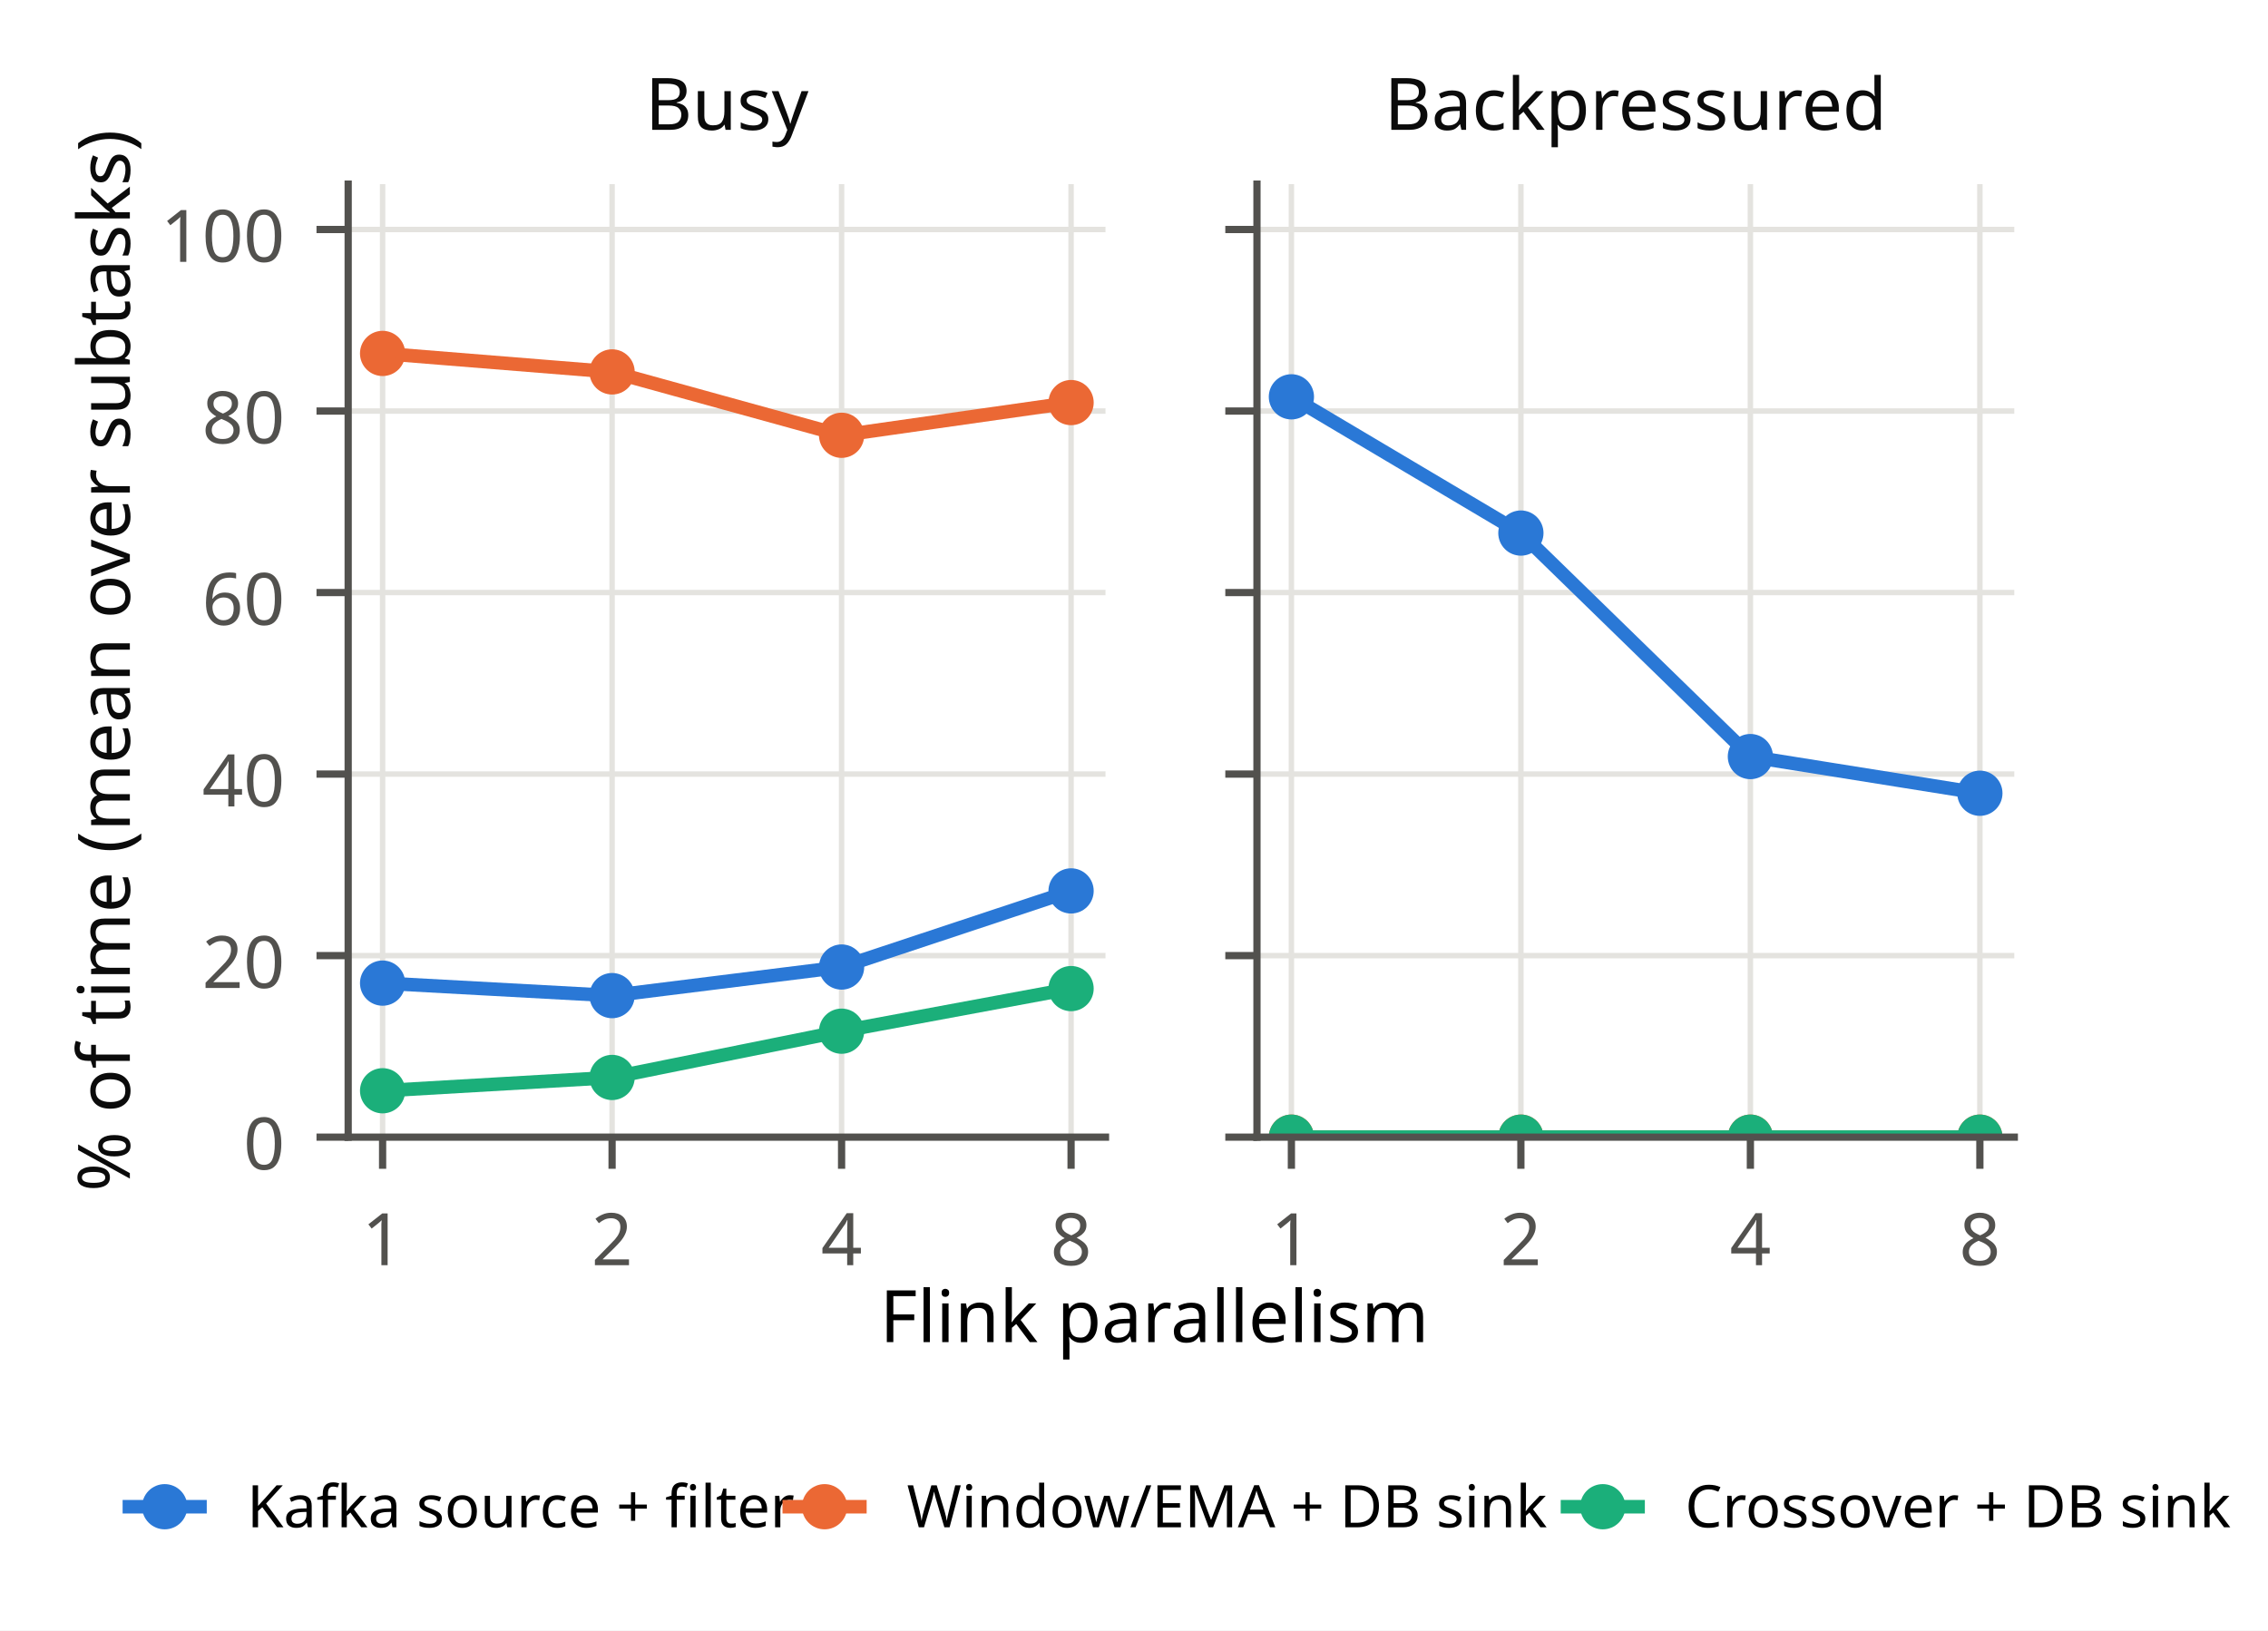
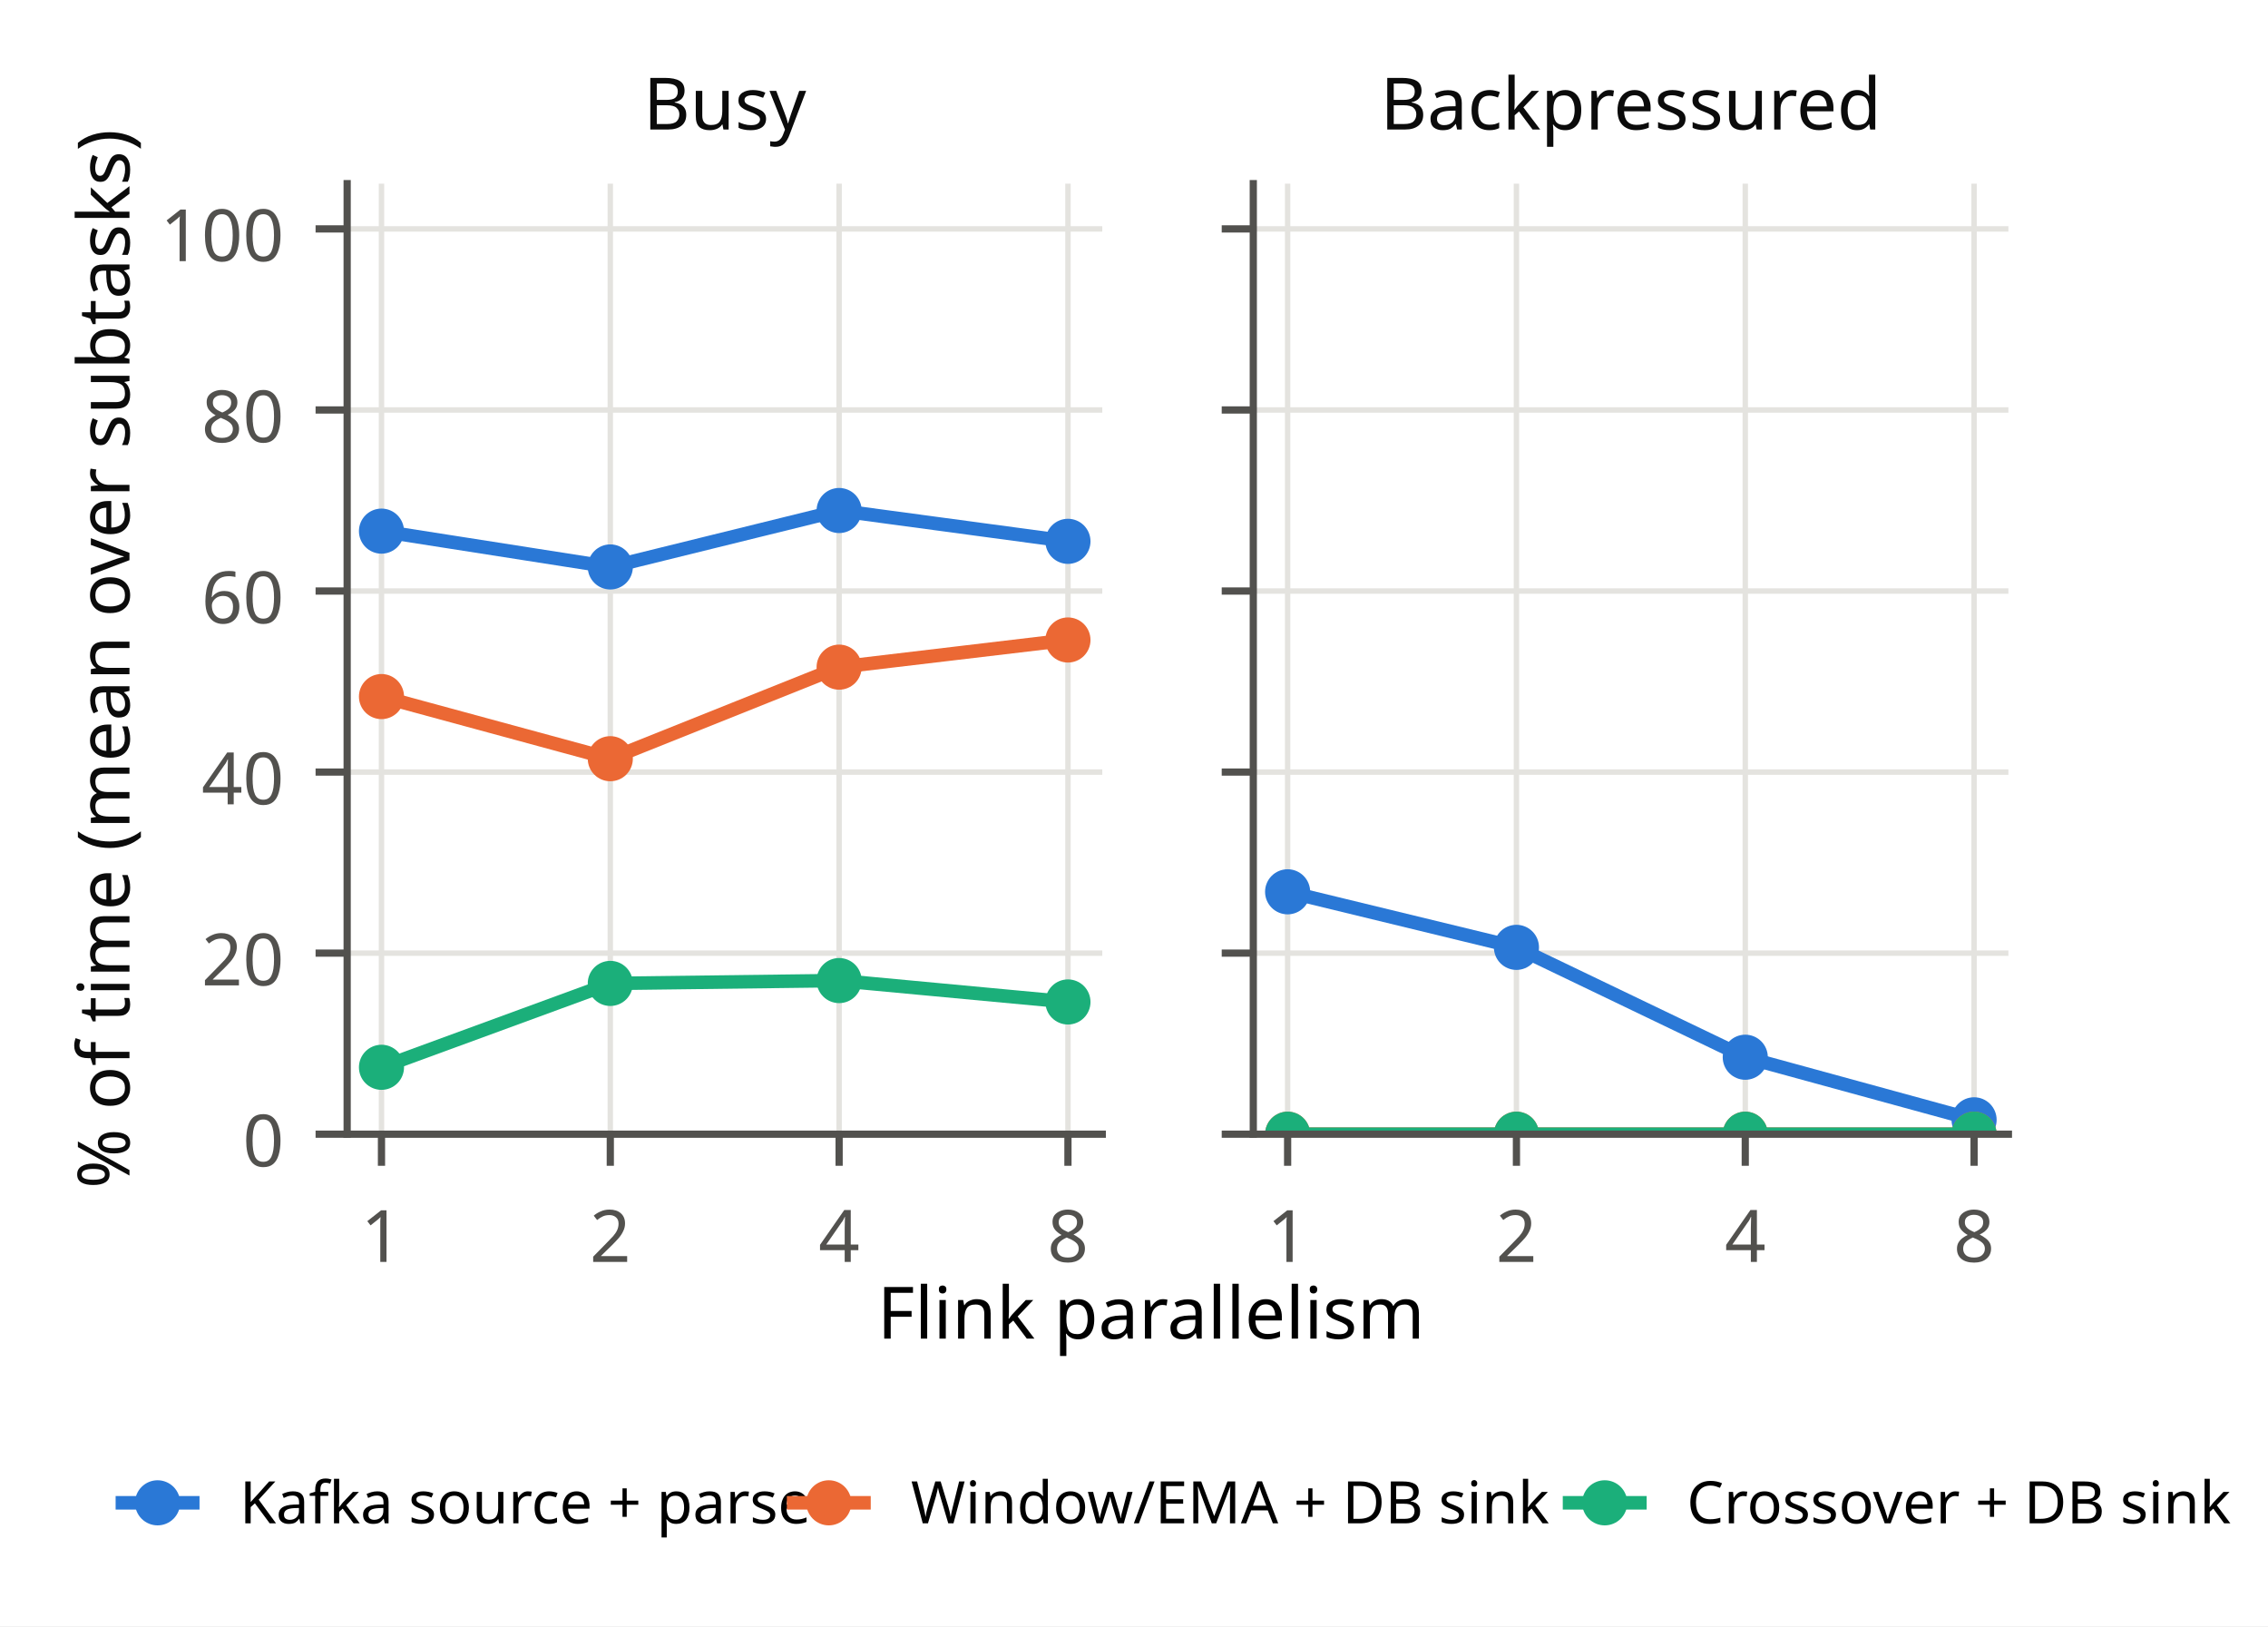
- <svg xmlns="http://www.w3.org/2000/svg" xmlns:xlink="http://www.w3.org/1999/xlink" width="250.659pt" height="180.212pt" viewBox="0 0 250.659 180.212" version="1.1">
+ <svg xmlns="http://www.w3.org/2000/svg" xmlns:xlink="http://www.w3.org/1999/xlink" width="251.394pt" height="180.212pt" viewBox="0 0 251.394 180.212" version="1.1">
  <defs>
    <style type="text/css">*{stroke-linejoin: round; stroke-linecap: butt}</style>
  </defs>
  <g id="figure_1">
    <g id="patch_1">
-       <path d="M 0 180.212  L 250.659 180.212  L 250.659 0  L 0 0  z " style="fill: #ffffff" />
+       <path d="M 0 180.212  L 251.394 180.212  L 251.394 0  L 0 0  z " style="fill: #ffffff" />
    </g>
    <g id="axes_1">
      <g id="patch_2">
        <path d="M 38.48 125.688  L 122.18 125.688  L 122.18 20.352  L 38.48 20.352  z " style="fill: #ffffff" />
      </g>
      <g id="matplotlib.axis_1">
        <g id="xtick_1">
          <g id="line2d_1">
-             <path d="M 42.285 125.688  L 42.285 20.352  " clip-path="url(#p3859ad41a1)" style="fill: none; stroke: #e4e3df; stroke-width: 0.6; stroke-linecap: square" />
+             <path d="M 42.285 125.688  L 42.285 20.352  " clip-path="url(#pf3eb272f7c)" style="fill: none; stroke: #e4e3df; stroke-width: 0.6; stroke-linecap: square" />
          </g>
          <g id="line2d_2">
            <defs>
-               <path id="m9f0505819c" d="M 0 0  L 0 3.5  " style="stroke: #52514e; stroke-width: 0.8" />
+               <path id="m1e8a9d72a5" d="M 0 0  L 0 3.5  " style="stroke: #52514e; stroke-width: 0.8" />
            </defs>
            <g>
-               <use xlink:href="#m9f0505819c" x="42.285" y="125.688" style="fill: #52514e; stroke: #52514e; stroke-width: 0.8" />
+               <use xlink:href="#m1e8a9d72a5" x="42.285" y="125.688" style="fill: #52514e; stroke: #52514e; stroke-width: 0.8" />
            </g>
          </g>
          <g id="text_1">
            <text style="font-size: 8px; font-family: 'Libertinus Serif'; text-anchor: middle; fill: #52514e" x="42.285" y="139.84" transform="rotate(-0 42.28455 139.84)">1</text>
          </g>
        </g>
        <g id="xtick_2">
          <g id="line2d_3">
-             <path d="M 67.648 125.688  L 67.648 20.352  " clip-path="url(#p3859ad41a1)" style="fill: none; stroke: #e4e3df; stroke-width: 0.6; stroke-linecap: square" />
+             <path d="M 67.648 125.688  L 67.648 20.352  " clip-path="url(#pf3eb272f7c)" style="fill: none; stroke: #e4e3df; stroke-width: 0.6; stroke-linecap: square" />
          </g>
          <g id="line2d_4">
            <g>
-               <use xlink:href="#m9f0505819c" x="67.648" y="125.688" style="fill: #52514e; stroke: #52514e; stroke-width: 0.8" />
+               <use xlink:href="#m1e8a9d72a5" x="67.648" y="125.688" style="fill: #52514e; stroke: #52514e; stroke-width: 0.8" />
            </g>
          </g>
          <g id="text_2">
            <text style="font-size: 8px; font-family: 'Libertinus Serif'; text-anchor: middle; fill: #52514e" x="67.648" y="139.84" transform="rotate(-0 67.64818 139.84)">2</text>
          </g>
        </g>
        <g id="xtick_3">
          <g id="line2d_5">
-             <path d="M 93.012 125.688  L 93.012 20.352  " clip-path="url(#p3859ad41a1)" style="fill: none; stroke: #e4e3df; stroke-width: 0.6; stroke-linecap: square" />
+             <path d="M 93.012 125.688  L 93.012 20.352  " clip-path="url(#pf3eb272f7c)" style="fill: none; stroke: #e4e3df; stroke-width: 0.6; stroke-linecap: square" />
          </g>
          <g id="line2d_6">
            <g>
-               <use xlink:href="#m9f0505819c" x="93.012" y="125.688" style="fill: #52514e; stroke: #52514e; stroke-width: 0.8" />
+               <use xlink:href="#m1e8a9d72a5" x="93.012" y="125.688" style="fill: #52514e; stroke: #52514e; stroke-width: 0.8" />
            </g>
          </g>
          <g id="text_3">
            <text style="font-size: 8px; font-family: 'Libertinus Serif'; text-anchor: middle; fill: #52514e" x="93.012" y="139.84" transform="rotate(-0 93.01182 139.84)">4</text>
          </g>
        </g>
        <g id="xtick_4">
          <g id="line2d_7">
-             <path d="M 118.375 125.688  L 118.375 20.352  " clip-path="url(#p3859ad41a1)" style="fill: none; stroke: #e4e3df; stroke-width: 0.6; stroke-linecap: square" />
+             <path d="M 118.375 125.688  L 118.375 20.352  " clip-path="url(#pf3eb272f7c)" style="fill: none; stroke: #e4e3df; stroke-width: 0.6; stroke-linecap: square" />
          </g>
          <g id="line2d_8">
            <g>
-               <use xlink:href="#m9f0505819c" x="118.375" y="125.688" style="fill: #52514e; stroke: #52514e; stroke-width: 0.8" />
+               <use xlink:href="#m1e8a9d72a5" x="118.375" y="125.688" style="fill: #52514e; stroke: #52514e; stroke-width: 0.8" />
            </g>
          </g>
          <g id="text_4">
            <text style="font-size: 8px; font-family: 'Libertinus Serif'; text-anchor: middle; fill: #52514e" x="118.375" y="139.84" transform="rotate(-0 118.3755 139.84)">8</text>
          </g>
        </g>
      </g>
      <g id="matplotlib.axis_2">
        <g id="ytick_1">
          <g id="line2d_9">
-             <path d="M 38.48 125.688  L 122.18 125.688  " clip-path="url(#p3859ad41a1)" style="fill: none; stroke: #e4e3df; stroke-width: 0.6; stroke-linecap: square" />
+             <path d="M 38.48 125.688  L 122.18 125.688  " clip-path="url(#pf3eb272f7c)" style="fill: none; stroke: #e4e3df; stroke-width: 0.6; stroke-linecap: square" />
          </g>
          <g id="line2d_10">
            <defs>
-               <path id="m6e9906d2ad" d="M 0 0  L -3.5 0  " style="stroke: #52514e; stroke-width: 0.8" />
+               <path id="m447e835ac7" d="M 0 0  L -3.5 0  " style="stroke: #52514e; stroke-width: 0.8" />
            </defs>
            <g>
-               <use xlink:href="#m6e9906d2ad" x="38.48" y="125.688" style="fill: #52514e; stroke: #52514e; stroke-width: 0.8" />
+               <use xlink:href="#m447e835ac7" x="38.48" y="125.688" style="fill: #52514e; stroke: #52514e; stroke-width: 0.8" />
            </g>
          </g>
          <g id="text_5">
            <text style="font-size: 8px; font-family: 'Libertinus Serif'; text-anchor: end; fill: #52514e" x="31.48" y="129.264" transform="rotate(-0 31.48 129.264)">0</text>
          </g>
        </g>
        <g id="ytick_2">
          <g id="line2d_11">
-             <path d="M 38.48 105.624  L 122.18 105.624  " clip-path="url(#p3859ad41a1)" style="fill: none; stroke: #e4e3df; stroke-width: 0.6; stroke-linecap: square" />
+             <path d="M 38.48 105.624  L 122.18 105.624  " clip-path="url(#pf3eb272f7c)" style="fill: none; stroke: #e4e3df; stroke-width: 0.6; stroke-linecap: square" />
          </g>
          <g id="line2d_12">
            <g>
-               <use xlink:href="#m6e9906d2ad" x="38.48" y="105.624" style="fill: #52514e; stroke: #52514e; stroke-width: 0.8" />
+               <use xlink:href="#m447e835ac7" x="38.48" y="105.624" style="fill: #52514e; stroke: #52514e; stroke-width: 0.8" />
            </g>
          </g>
          <g id="text_6">
            <text style="font-size: 8px; font-family: 'Libertinus Serif'; text-anchor: end; fill: #52514e" x="31.48" y="109.2" transform="rotate(-0 31.48 109.2)">20</text>
          </g>
        </g>
        <g id="ytick_3">
          <g id="line2d_13">
-             <path d="M 38.48 85.56  L 122.18 85.56  " clip-path="url(#p3859ad41a1)" style="fill: none; stroke: #e4e3df; stroke-width: 0.6; stroke-linecap: square" />
+             <path d="M 38.48 85.56  L 122.18 85.56  " clip-path="url(#pf3eb272f7c)" style="fill: none; stroke: #e4e3df; stroke-width: 0.6; stroke-linecap: square" />
          </g>
          <g id="line2d_14">
            <g>
-               <use xlink:href="#m6e9906d2ad" x="38.48" y="85.56" style="fill: #52514e; stroke: #52514e; stroke-width: 0.8" />
+               <use xlink:href="#m447e835ac7" x="38.48" y="85.56" style="fill: #52514e; stroke: #52514e; stroke-width: 0.8" />
            </g>
          </g>
          <g id="text_7">
            <text style="font-size: 8px; font-family: 'Libertinus Serif'; text-anchor: end; fill: #52514e" x="31.48" y="89.136" transform="rotate(-0 31.48 89.136)">40</text>
          </g>
        </g>
        <g id="ytick_4">
          <g id="line2d_15">
-             <path d="M 38.48 65.496  L 122.18 65.496  " clip-path="url(#p3859ad41a1)" style="fill: none; stroke: #e4e3df; stroke-width: 0.6; stroke-linecap: square" />
+             <path d="M 38.48 65.496  L 122.18 65.496  " clip-path="url(#pf3eb272f7c)" style="fill: none; stroke: #e4e3df; stroke-width: 0.6; stroke-linecap: square" />
          </g>
          <g id="line2d_16">
            <g>
-               <use xlink:href="#m6e9906d2ad" x="38.48" y="65.496" style="fill: #52514e; stroke: #52514e; stroke-width: 0.8" />
+               <use xlink:href="#m447e835ac7" x="38.48" y="65.496" style="fill: #52514e; stroke: #52514e; stroke-width: 0.8" />
            </g>
          </g>
          <g id="text_8">
            <text style="font-size: 8px; font-family: 'Libertinus Serif'; text-anchor: end; fill: #52514e" x="31.48" y="69.072" transform="rotate(-0 31.48 69.072)">60</text>
          </g>
        </g>
        <g id="ytick_5">
          <g id="line2d_17">
-             <path d="M 38.48 45.432  L 122.18 45.432  " clip-path="url(#p3859ad41a1)" style="fill: none; stroke: #e4e3df; stroke-width: 0.6; stroke-linecap: square" />
+             <path d="M 38.48 45.432  L 122.18 45.432  " clip-path="url(#pf3eb272f7c)" style="fill: none; stroke: #e4e3df; stroke-width: 0.6; stroke-linecap: square" />
          </g>
          <g id="line2d_18">
            <g>
-               <use xlink:href="#m6e9906d2ad" x="38.48" y="45.432" style="fill: #52514e; stroke: #52514e; stroke-width: 0.8" />
+               <use xlink:href="#m447e835ac7" x="38.48" y="45.432" style="fill: #52514e; stroke: #52514e; stroke-width: 0.8" />
            </g>
          </g>
          <g id="text_9">
            <text style="font-size: 8px; font-family: 'Libertinus Serif'; text-anchor: end; fill: #52514e" x="31.48" y="49.008" transform="rotate(-0 31.48 49.008)">80</text>
          </g>
        </g>
        <g id="ytick_6">
          <g id="line2d_19">
-             <path d="M 38.48 25.368  L 122.18 25.368  " clip-path="url(#p3859ad41a1)" style="fill: none; stroke: #e4e3df; stroke-width: 0.6; stroke-linecap: square" />
+             <path d="M 38.48 25.368  L 122.18 25.368  " clip-path="url(#pf3eb272f7c)" style="fill: none; stroke: #e4e3df; stroke-width: 0.6; stroke-linecap: square" />
          </g>
          <g id="line2d_20">
            <g>
-               <use xlink:href="#m6e9906d2ad" x="38.48" y="25.368" style="fill: #52514e; stroke: #52514e; stroke-width: 0.8" />
+               <use xlink:href="#m447e835ac7" x="38.48" y="25.368" style="fill: #52514e; stroke: #52514e; stroke-width: 0.8" />
            </g>
          </g>
          <g id="text_10">
            <text style="font-size: 8px; font-family: 'Libertinus Serif'; text-anchor: end; fill: #52514e" x="31.48" y="28.944" transform="rotate(-0 31.48 28.944)">100</text>
          </g>
        </g>
        <g id="text_11">
          <text style="font-size: 8px; font-family: 'Libertinus Serif'; text-anchor: middle; fill: #0b0b0b" x="14.352" y="73.02" transform="rotate(-90 14.352 73.02)">% of time (mean over subtasks)</text>
        </g>
      </g>
      <g id="line2d_21">
-         <path d="M 42.285 108.664  L 67.648 110.045  L 93.012 106.886  L 118.375 98.472  " clip-path="url(#p3859ad41a1)" style="fill: none; stroke: #2a78d6; stroke-width: 1.5; stroke-linecap: square" />
+         <path d="M 42.285 58.859  L 67.648 62.828  L 93.012 56.574  L 118.375 59.989  " clip-path="url(#pf3eb272f7c)" style="fill: none; stroke: #2a78d6; stroke-width: 1.5; stroke-linecap: square" />
        <defs>
-           <path id="m918d09a8d9" d="M 0 2  C 0.53 2 1.039 1.789 1.414 1.414  C 1.789 1.039 2 0.53 2 0  C 2 -0.53 1.789 -1.039 1.414 -1.414  C 1.039 -1.789 0.53 -2 0 -2  C -0.53 -2 -1.039 -1.789 -1.414 -1.414  C -1.789 -1.039 -2 -0.53 -2 0  C -2 0.53 -1.789 1.039 -1.414 1.414  C -1.039 1.789 -0.53 2 0 2  z " style="stroke: #2a78d6" />
+           <path id="mbfdae8099b" d="M 0 2  C 0.53 2 1.039 1.789 1.414 1.414  C 1.789 1.039 2 0.53 2 0  C 2 -0.53 1.789 -1.039 1.414 -1.414  C 1.039 -1.789 0.53 -2 0 -2  C -0.53 -2 -1.039 -1.789 -1.414 -1.414  C -1.789 -1.039 -2 -0.53 -2 0  C -2 0.53 -1.789 1.039 -1.414 1.414  C -1.039 1.789 -0.53 2 0 2  z " style="stroke: #2a78d6" />
        </defs>
-         <g clip-path="url(#p3859ad41a1)">
-           <use xlink:href="#m918d09a8d9" x="42.285" y="108.664" style="fill: #2a78d6; stroke: #2a78d6" />
-           <use xlink:href="#m918d09a8d9" x="67.648" y="110.045" style="fill: #2a78d6; stroke: #2a78d6" />
-           <use xlink:href="#m918d09a8d9" x="93.012" y="106.886" style="fill: #2a78d6; stroke: #2a78d6" />
-           <use xlink:href="#m918d09a8d9" x="118.375" y="98.472" style="fill: #2a78d6; stroke: #2a78d6" />
+         <g clip-path="url(#pf3eb272f7c)">
+           <use xlink:href="#mbfdae8099b" x="42.285" y="58.859" style="fill: #2a78d6; stroke: #2a78d6" />
+           <use xlink:href="#mbfdae8099b" x="67.648" y="62.828" style="fill: #2a78d6; stroke: #2a78d6" />
+           <use xlink:href="#mbfdae8099b" x="93.012" y="56.574" style="fill: #2a78d6; stroke: #2a78d6" />
+           <use xlink:href="#mbfdae8099b" x="118.375" y="59.989" style="fill: #2a78d6; stroke: #2a78d6" />
        </g>
      </g>
      <g id="line2d_22">
-         <path d="M 42.285 39.065  L 67.648 41.108  L 93.012 48.111  L 118.375 44.497  " clip-path="url(#p3859ad41a1)" style="fill: none; stroke: #eb6834; stroke-width: 1.5; stroke-linecap: square" />
+         <path d="M 42.285 77.192  L 67.648 84.078  L 93.012 73.932  L 118.375 70.922  " clip-path="url(#pf3eb272f7c)" style="fill: none; stroke: #eb6834; stroke-width: 1.5; stroke-linecap: square" />
        <defs>
-           <path id="m8274e0c5f4" d="M 0 2  C 0.53 2 1.039 1.789 1.414 1.414  C 1.789 1.039 2 0.53 2 0  C 2 -0.53 1.789 -1.039 1.414 -1.414  C 1.039 -1.789 0.53 -2 0 -2  C -0.53 -2 -1.039 -1.789 -1.414 -1.414  C -1.789 -1.039 -2 -0.53 -2 0  C -2 0.53 -1.789 1.039 -1.414 1.414  C -1.039 1.789 -0.53 2 0 2  z " style="stroke: #eb6834" />
+           <path id="me90a1cdde1" d="M 0 2  C 0.53 2 1.039 1.789 1.414 1.414  C 1.789 1.039 2 0.53 2 0  C 2 -0.53 1.789 -1.039 1.414 -1.414  C 1.039 -1.789 0.53 -2 0 -2  C -0.53 -2 -1.039 -1.789 -1.414 -1.414  C -1.789 -1.039 -2 -0.53 -2 0  C -2 0.53 -1.789 1.039 -1.414 1.414  C -1.039 1.789 -0.53 2 0 2  z " style="stroke: #eb6834" />
        </defs>
-         <g clip-path="url(#p3859ad41a1)">
-           <use xlink:href="#m8274e0c5f4" x="42.285" y="39.065" style="fill: #eb6834; stroke: #eb6834" />
-           <use xlink:href="#m8274e0c5f4" x="67.648" y="41.108" style="fill: #eb6834; stroke: #eb6834" />
-           <use xlink:href="#m8274e0c5f4" x="93.012" y="48.111" style="fill: #eb6834; stroke: #eb6834" />
-           <use xlink:href="#m8274e0c5f4" x="118.375" y="44.497" style="fill: #eb6834; stroke: #eb6834" />
+         <g clip-path="url(#pf3eb272f7c)">
+           <use xlink:href="#me90a1cdde1" x="42.285" y="77.192" style="fill: #eb6834; stroke: #eb6834" />
+           <use xlink:href="#me90a1cdde1" x="67.648" y="84.078" style="fill: #eb6834; stroke: #eb6834" />
+           <use xlink:href="#me90a1cdde1" x="93.012" y="73.932" style="fill: #eb6834; stroke: #eb6834" />
+           <use xlink:href="#me90a1cdde1" x="118.375" y="70.922" style="fill: #eb6834; stroke: #eb6834" />
        </g>
      </g>
      <g id="line2d_23">
-         <path d="M 42.285 120.562  L 67.648 119.091  L 93.012 113.977  L 118.375 109.269  " clip-path="url(#p3859ad41a1)" style="fill: none; stroke: #1baf7a; stroke-width: 1.5; stroke-linecap: square" />
+         <path d="M 42.285 118.275  L 67.648 108.979  L 93.012 108.665  L 118.375 111.035  " clip-path="url(#pf3eb272f7c)" style="fill: none; stroke: #1baf7a; stroke-width: 1.5; stroke-linecap: square" />
        <defs>
-           <path id="mdc1d6cfd1b" d="M 0 2  C 0.53 2 1.039 1.789 1.414 1.414  C 1.789 1.039 2 0.53 2 0  C 2 -0.53 1.789 -1.039 1.414 -1.414  C 1.039 -1.789 0.53 -2 0 -2  C -0.53 -2 -1.039 -1.789 -1.414 -1.414  C -1.789 -1.039 -2 -0.53 -2 0  C -2 0.53 -1.789 1.039 -1.414 1.414  C -1.039 1.789 -0.53 2 0 2  z " style="stroke: #1baf7a" />
+           <path id="m91770c6870" d="M 0 2  C 0.53 2 1.039 1.789 1.414 1.414  C 1.789 1.039 2 0.53 2 0  C 2 -0.53 1.789 -1.039 1.414 -1.414  C 1.039 -1.789 0.53 -2 0 -2  C -0.53 -2 -1.039 -1.789 -1.414 -1.414  C -1.789 -1.039 -2 -0.53 -2 0  C -2 0.53 -1.789 1.039 -1.414 1.414  C -1.039 1.789 -0.53 2 0 2  z " style="stroke: #1baf7a" />
        </defs>
-         <g clip-path="url(#p3859ad41a1)">
-           <use xlink:href="#mdc1d6cfd1b" x="42.285" y="120.562" style="fill: #1baf7a; stroke: #1baf7a" />
-           <use xlink:href="#mdc1d6cfd1b" x="67.648" y="119.091" style="fill: #1baf7a; stroke: #1baf7a" />
-           <use xlink:href="#mdc1d6cfd1b" x="93.012" y="113.977" style="fill: #1baf7a; stroke: #1baf7a" />
-           <use xlink:href="#mdc1d6cfd1b" x="118.375" y="109.269" style="fill: #1baf7a; stroke: #1baf7a" />
+         <g clip-path="url(#pf3eb272f7c)">
+           <use xlink:href="#m91770c6870" x="42.285" y="118.275" style="fill: #1baf7a; stroke: #1baf7a" />
+           <use xlink:href="#m91770c6870" x="67.648" y="108.979" style="fill: #1baf7a; stroke: #1baf7a" />
+           <use xlink:href="#m91770c6870" x="93.012" y="108.665" style="fill: #1baf7a; stroke: #1baf7a" />
+           <use xlink:href="#m91770c6870" x="118.375" y="111.035" style="fill: #1baf7a; stroke: #1baf7a" />
        </g>
      </g>
      <g id="patch_3">
        <path d="M 38.48 125.688  L 38.48 20.352  " style="fill: none; stroke: #52514e; stroke-width: 0.8; stroke-linejoin: miter; stroke-linecap: square" />
      </g>
      <g id="patch_4">
        <path d="M 38.48 125.688  L 122.18 125.688  " style="fill: none; stroke: #52514e; stroke-width: 0.8; stroke-linejoin: miter; stroke-linecap: square" />
      </g>
      <g id="text_12">
        <text style="font-size: 8px; font-family: 'Libertinus Serif'; text-anchor: middle; fill: #0b0b0b" x="80.33" y="14.352" transform="rotate(-0 80.33 14.352)">Busy</text>
      </g>
    </g>
    <g id="axes_2">
      <g id="patch_5">
        <path d="M 138.92 125.688  L 222.62 125.688  L 222.62 20.352  L 138.92 20.352  z " style="fill: #ffffff" />
      </g>
      <g id="matplotlib.axis_3">
        <g id="xtick_5">
          <g id="line2d_24">
-             <path d="M 142.725 125.688  L 142.725 20.352  " clip-path="url(#pa2e0987a8d)" style="fill: none; stroke: #e4e3df; stroke-width: 0.6; stroke-linecap: square" />
+             <path d="M 142.725 125.688  L 142.725 20.352  " clip-path="url(#p937249108b)" style="fill: none; stroke: #e4e3df; stroke-width: 0.6; stroke-linecap: square" />
          </g>
          <g id="line2d_25">
            <g>
-               <use xlink:href="#m9f0505819c" x="142.725" y="125.688" style="fill: #52514e; stroke: #52514e; stroke-width: 0.8" />
+               <use xlink:href="#m1e8a9d72a5" x="142.725" y="125.688" style="fill: #52514e; stroke: #52514e; stroke-width: 0.8" />
            </g>
          </g>
          <g id="text_13">
            <text style="font-size: 8px; font-family: 'Libertinus Serif'; text-anchor: middle; fill: #52514e" x="142.725" y="139.84" transform="rotate(-0 142.7245 139.84)">1</text>
          </g>
        </g>
        <g id="xtick_6">
          <g id="line2d_26">
-             <path d="M 168.088 125.688  L 168.088 20.352  " clip-path="url(#pa2e0987a8d)" style="fill: none; stroke: #e4e3df; stroke-width: 0.6; stroke-linecap: square" />
+             <path d="M 168.088 125.688  L 168.088 20.352  " clip-path="url(#p937249108b)" style="fill: none; stroke: #e4e3df; stroke-width: 0.6; stroke-linecap: square" />
          </g>
          <g id="line2d_27">
            <g>
-               <use xlink:href="#m9f0505819c" x="168.088" y="125.688" style="fill: #52514e; stroke: #52514e; stroke-width: 0.8" />
+               <use xlink:href="#m1e8a9d72a5" x="168.088" y="125.688" style="fill: #52514e; stroke: #52514e; stroke-width: 0.8" />
            </g>
          </g>
          <g id="text_14">
            <text style="font-size: 8px; font-family: 'Libertinus Serif'; text-anchor: middle; fill: #52514e" x="168.088" y="139.84" transform="rotate(-0 168.0882 139.84)">2</text>
          </g>
        </g>
        <g id="xtick_7">
          <g id="line2d_28">
-             <path d="M 193.452 125.688  L 193.452 20.352  " clip-path="url(#pa2e0987a8d)" style="fill: none; stroke: #e4e3df; stroke-width: 0.6; stroke-linecap: square" />
+             <path d="M 193.452 125.688  L 193.452 20.352  " clip-path="url(#p937249108b)" style="fill: none; stroke: #e4e3df; stroke-width: 0.6; stroke-linecap: square" />
          </g>
          <g id="line2d_29">
            <g>
-               <use xlink:href="#m9f0505819c" x="193.452" y="125.688" style="fill: #52514e; stroke: #52514e; stroke-width: 0.8" />
+               <use xlink:href="#m1e8a9d72a5" x="193.452" y="125.688" style="fill: #52514e; stroke: #52514e; stroke-width: 0.8" />
            </g>
          </g>
          <g id="text_15">
            <text style="font-size: 8px; font-family: 'Libertinus Serif'; text-anchor: middle; fill: #52514e" x="193.452" y="139.84" transform="rotate(-0 193.4518 139.84)">4</text>
          </g>
        </g>
        <g id="xtick_8">
          <g id="line2d_30">
-             <path d="M 218.815 125.688  L 218.815 20.352  " clip-path="url(#pa2e0987a8d)" style="fill: none; stroke: #e4e3df; stroke-width: 0.6; stroke-linecap: square" />
+             <path d="M 218.815 125.688  L 218.815 20.352  " clip-path="url(#p937249108b)" style="fill: none; stroke: #e4e3df; stroke-width: 0.6; stroke-linecap: square" />
          </g>
          <g id="line2d_31">
            <g>
-               <use xlink:href="#m9f0505819c" x="218.815" y="125.688" style="fill: #52514e; stroke: #52514e; stroke-width: 0.8" />
+               <use xlink:href="#m1e8a9d72a5" x="218.815" y="125.688" style="fill: #52514e; stroke: #52514e; stroke-width: 0.8" />
            </g>
          </g>
          <g id="text_16">
            <text style="font-size: 8px; font-family: 'Libertinus Serif'; text-anchor: middle; fill: #52514e" x="218.815" y="139.84" transform="rotate(-0 218.8155 139.84)">8</text>
          </g>
        </g>
      </g>
      <g id="matplotlib.axis_4">
        <g id="ytick_7">
          <g id="line2d_32">
-             <path d="M 138.92 125.688  L 222.62 125.688  " clip-path="url(#pa2e0987a8d)" style="fill: none; stroke: #e4e3df; stroke-width: 0.6; stroke-linecap: square" />
+             <path d="M 138.92 125.688  L 222.62 125.688  " clip-path="url(#p937249108b)" style="fill: none; stroke: #e4e3df; stroke-width: 0.6; stroke-linecap: square" />
          </g>
          <g id="line2d_33">
            <g>
-               <use xlink:href="#m6e9906d2ad" x="138.92" y="125.688" style="fill: #52514e; stroke: #52514e; stroke-width: 0.8" />
+               <use xlink:href="#m447e835ac7" x="138.92" y="125.688" style="fill: #52514e; stroke: #52514e; stroke-width: 0.8" />
            </g>
          </g>
        </g>
        <g id="ytick_8">
          <g id="line2d_34">
-             <path d="M 138.92 105.624  L 222.62 105.624  " clip-path="url(#pa2e0987a8d)" style="fill: none; stroke: #e4e3df; stroke-width: 0.6; stroke-linecap: square" />
+             <path d="M 138.92 105.624  L 222.62 105.624  " clip-path="url(#p937249108b)" style="fill: none; stroke: #e4e3df; stroke-width: 0.6; stroke-linecap: square" />
          </g>
          <g id="line2d_35">
            <g>
-               <use xlink:href="#m6e9906d2ad" x="138.92" y="105.624" style="fill: #52514e; stroke: #52514e; stroke-width: 0.8" />
+               <use xlink:href="#m447e835ac7" x="138.92" y="105.624" style="fill: #52514e; stroke: #52514e; stroke-width: 0.8" />
            </g>
          </g>
        </g>
        <g id="ytick_9">
          <g id="line2d_36">
-             <path d="M 138.92 85.56  L 222.62 85.56  " clip-path="url(#pa2e0987a8d)" style="fill: none; stroke: #e4e3df; stroke-width: 0.6; stroke-linecap: square" />
+             <path d="M 138.92 85.56  L 222.62 85.56  " clip-path="url(#p937249108b)" style="fill: none; stroke: #e4e3df; stroke-width: 0.6; stroke-linecap: square" />
          </g>
          <g id="line2d_37">
            <g>
-               <use xlink:href="#m6e9906d2ad" x="138.92" y="85.56" style="fill: #52514e; stroke: #52514e; stroke-width: 0.8" />
+               <use xlink:href="#m447e835ac7" x="138.92" y="85.56" style="fill: #52514e; stroke: #52514e; stroke-width: 0.8" />
            </g>
          </g>
        </g>
        <g id="ytick_10">
          <g id="line2d_38">
-             <path d="M 138.92 65.496  L 222.62 65.496  " clip-path="url(#pa2e0987a8d)" style="fill: none; stroke: #e4e3df; stroke-width: 0.6; stroke-linecap: square" />
+             <path d="M 138.92 65.496  L 222.62 65.496  " clip-path="url(#p937249108b)" style="fill: none; stroke: #e4e3df; stroke-width: 0.6; stroke-linecap: square" />
          </g>
          <g id="line2d_39">
            <g>
-               <use xlink:href="#m6e9906d2ad" x="138.92" y="65.496" style="fill: #52514e; stroke: #52514e; stroke-width: 0.8" />
+               <use xlink:href="#m447e835ac7" x="138.92" y="65.496" style="fill: #52514e; stroke: #52514e; stroke-width: 0.8" />
            </g>
          </g>
        </g>
        <g id="ytick_11">
          <g id="line2d_40">
-             <path d="M 138.92 45.432  L 222.62 45.432  " clip-path="url(#pa2e0987a8d)" style="fill: none; stroke: #e4e3df; stroke-width: 0.6; stroke-linecap: square" />
+             <path d="M 138.92 45.432  L 222.62 45.432  " clip-path="url(#p937249108b)" style="fill: none; stroke: #e4e3df; stroke-width: 0.6; stroke-linecap: square" />
          </g>
          <g id="line2d_41">
            <g>
-               <use xlink:href="#m6e9906d2ad" x="138.92" y="45.432" style="fill: #52514e; stroke: #52514e; stroke-width: 0.8" />
+               <use xlink:href="#m447e835ac7" x="138.92" y="45.432" style="fill: #52514e; stroke: #52514e; stroke-width: 0.8" />
            </g>
          </g>
        </g>
        <g id="ytick_12">
          <g id="line2d_42">
-             <path d="M 138.92 25.368  L 222.62 25.368  " clip-path="url(#pa2e0987a8d)" style="fill: none; stroke: #e4e3df; stroke-width: 0.6; stroke-linecap: square" />
+             <path d="M 138.92 25.368  L 222.62 25.368  " clip-path="url(#p937249108b)" style="fill: none; stroke: #e4e3df; stroke-width: 0.6; stroke-linecap: square" />
          </g>
          <g id="line2d_43">
            <g>
-               <use xlink:href="#m6e9906d2ad" x="138.92" y="25.368" style="fill: #52514e; stroke: #52514e; stroke-width: 0.8" />
+               <use xlink:href="#m447e835ac7" x="138.92" y="25.368" style="fill: #52514e; stroke: #52514e; stroke-width: 0.8" />
            </g>
          </g>
        </g>
      </g>
      <g id="line2d_44">
-         <path d="M 142.725 43.861  L 168.088 58.92  L 193.452 83.624  L 218.815 87.677  " clip-path="url(#pa2e0987a8d)" style="fill: none; stroke: #2a78d6; stroke-width: 1.5; stroke-linecap: square" />
-         <g clip-path="url(#pa2e0987a8d)">
-           <use xlink:href="#m918d09a8d9" x="142.725" y="43.861" style="fill: #2a78d6; stroke: #2a78d6" />
-           <use xlink:href="#m918d09a8d9" x="168.088" y="58.92" style="fill: #2a78d6; stroke: #2a78d6" />
-           <use xlink:href="#m918d09a8d9" x="193.452" y="83.624" style="fill: #2a78d6; stroke: #2a78d6" />
-           <use xlink:href="#m918d09a8d9" x="218.815" y="87.677" style="fill: #2a78d6; stroke: #2a78d6" />
+         <path d="M 142.725 98.827  L 168.088 104.984  L 193.452 117.16  L 218.815 124.096  " clip-path="url(#p937249108b)" style="fill: none; stroke: #2a78d6; stroke-width: 1.5; stroke-linecap: square" />
+         <g clip-path="url(#p937249108b)">
+           <use xlink:href="#mbfdae8099b" x="142.725" y="98.827" style="fill: #2a78d6; stroke: #2a78d6" />
+           <use xlink:href="#mbfdae8099b" x="168.088" y="104.984" style="fill: #2a78d6; stroke: #2a78d6" />
+           <use xlink:href="#mbfdae8099b" x="193.452" y="117.16" style="fill: #2a78d6; stroke: #2a78d6" />
+           <use xlink:href="#mbfdae8099b" x="218.815" y="124.096" style="fill: #2a78d6; stroke: #2a78d6" />
        </g>
      </g>
      <g id="line2d_45">
-         <path d="M 142.725 125.688  L 168.088 125.688  L 193.452 125.688  L 218.815 125.688  " clip-path="url(#pa2e0987a8d)" style="fill: none; stroke: #eb6834; stroke-width: 1.5; stroke-linecap: square" />
-         <g clip-path="url(#pa2e0987a8d)">
-           <use xlink:href="#m8274e0c5f4" x="142.725" y="125.688" style="fill: #eb6834; stroke: #eb6834" />
-           <use xlink:href="#m8274e0c5f4" x="168.088" y="125.688" style="fill: #eb6834; stroke: #eb6834" />
-           <use xlink:href="#m8274e0c5f4" x="193.452" y="125.688" style="fill: #eb6834; stroke: #eb6834" />
-           <use xlink:href="#m8274e0c5f4" x="218.815" y="125.688" style="fill: #eb6834; stroke: #eb6834" />
+         <path d="M 142.725 125.688  L 168.088 125.688  L 193.452 125.688  L 218.815 125.688  " clip-path="url(#p937249108b)" style="fill: none; stroke: #eb6834; stroke-width: 1.5; stroke-linecap: square" />
+         <g clip-path="url(#p937249108b)">
+           <use xlink:href="#me90a1cdde1" x="142.725" y="125.688" style="fill: #eb6834; stroke: #eb6834" />
+           <use xlink:href="#me90a1cdde1" x="168.088" y="125.688" style="fill: #eb6834; stroke: #eb6834" />
+           <use xlink:href="#me90a1cdde1" x="193.452" y="125.688" style="fill: #eb6834; stroke: #eb6834" />
+           <use xlink:href="#me90a1cdde1" x="218.815" y="125.688" style="fill: #eb6834; stroke: #eb6834" />
        </g>
      </g>
      <g id="line2d_46">
-         <path d="M 142.725 125.688  L 168.088 125.688  L 193.452 125.688  L 218.815 125.688  " clip-path="url(#pa2e0987a8d)" style="fill: none; stroke: #1baf7a; stroke-width: 1.5; stroke-linecap: square" />
-         <g clip-path="url(#pa2e0987a8d)">
-           <use xlink:href="#mdc1d6cfd1b" x="142.725" y="125.688" style="fill: #1baf7a; stroke: #1baf7a" />
-           <use xlink:href="#mdc1d6cfd1b" x="168.088" y="125.688" style="fill: #1baf7a; stroke: #1baf7a" />
-           <use xlink:href="#mdc1d6cfd1b" x="193.452" y="125.688" style="fill: #1baf7a; stroke: #1baf7a" />
-           <use xlink:href="#mdc1d6cfd1b" x="218.815" y="125.688" style="fill: #1baf7a; stroke: #1baf7a" />
+         <path d="M 142.725 125.688  L 168.088 125.688  L 193.452 125.688  L 218.815 125.688  " clip-path="url(#p937249108b)" style="fill: none; stroke: #1baf7a; stroke-width: 1.5; stroke-linecap: square" />
+         <g clip-path="url(#p937249108b)">
+           <use xlink:href="#m91770c6870" x="142.725" y="125.688" style="fill: #1baf7a; stroke: #1baf7a" />
+           <use xlink:href="#m91770c6870" x="168.088" y="125.688" style="fill: #1baf7a; stroke: #1baf7a" />
+           <use xlink:href="#m91770c6870" x="193.452" y="125.688" style="fill: #1baf7a; stroke: #1baf7a" />
+           <use xlink:href="#m91770c6870" x="218.815" y="125.688" style="fill: #1baf7a; stroke: #1baf7a" />
        </g>
      </g>
      <g id="patch_6">
        <path d="M 138.92 125.688  L 138.92 20.352  " style="fill: none; stroke: #52514e; stroke-width: 0.8; stroke-linejoin: miter; stroke-linecap: square" />
      </g>
      <g id="patch_7">
        <path d="M 138.92 125.688  L 222.62 125.688  " style="fill: none; stroke: #52514e; stroke-width: 0.8; stroke-linejoin: miter; stroke-linecap: square" />
      </g>
      <g id="text_17">
        <text style="font-size: 8px; font-family: 'Libertinus Serif'; text-anchor: middle; fill: #0b0b0b" x="180.77" y="14.352" transform="rotate(-0 180.77 14.352)">Backpressured</text>
      </g>
    </g>
    <g id="text_18">
      <text style="font-size: 8px; font-family: 'Libertinus Serif'; text-anchor: middle" x="127.58" y="148.344" transform="rotate(-0 127.58 148.344)">Flink parallelism</text>
    </g>
    <g id="legend_1">
      <g id="line2d_47">
-         <path d="M 14.301 166.538  L 18.201 166.538  L 22.101 166.538  " style="fill: none; stroke: #2a78d6; stroke-width: 1.5; stroke-linecap: square" />
+         <path d="M 13.566 166.538  L 17.466 166.538  L 21.366 166.538  " style="fill: none; stroke: #2a78d6; stroke-width: 1.5; stroke-linecap: square" />
        <g>
-           <use xlink:href="#m918d09a8d9" x="18.201" y="166.538" style="fill: #2a78d6; stroke: #2a78d6" />
+           <use xlink:href="#mbfdae8099b" x="17.466" y="166.538" style="fill: #2a78d6; stroke: #2a78d6" />
        </g>
      </g>
      <g id="text_19">
-         <text style="font-size: 6.5px; font-family: 'Libertinus Serif'; text-anchor: start" x="27.301" y="168.813" transform="rotate(-0 27.30074 168.813)">Kafka source + filter</text>
+         <text style="font-size: 6.5px; font-family: 'Libertinus Serif'; text-anchor: start" x="26.566" y="168.813" transform="rotate(-0 26.56594 168.813)">Kafka source + parse</text>
      </g>
      <g id="line2d_48">
-         <path d="M 87.232 166.538  L 91.132 166.538  L 95.032 166.538  " style="fill: none; stroke: #eb6834; stroke-width: 1.5; stroke-linecap: square" />
+         <path d="M 87.967 166.538  L 91.867 166.538  L 95.767 166.538  " style="fill: none; stroke: #eb6834; stroke-width: 1.5; stroke-linecap: square" />
        <g>
-           <use xlink:href="#m8274e0c5f4" x="91.132" y="166.538" style="fill: #eb6834; stroke: #eb6834" />
+           <use xlink:href="#me90a1cdde1" x="91.867" y="166.538" style="fill: #eb6834; stroke: #eb6834" />
        </g>
      </g>
      <g id="text_20">
-         <text style="font-size: 6.5px; font-family: 'Libertinus Serif'; text-anchor: start" x="100.232" y="168.813" transform="rotate(-0 100.2318 168.813)">Window/EMA + DB sink</text>
+         <text style="font-size: 6.5px; font-family: 'Libertinus Serif'; text-anchor: start" x="100.967" y="168.813" transform="rotate(-0 100.9666 168.813)">Window/EMA + DB sink</text>
      </g>
      <g id="line2d_49">
-         <path d="M 173.239 166.538  L 177.139 166.538  L 181.039 166.538  " style="fill: none; stroke: #1baf7a; stroke-width: 1.5; stroke-linecap: square" />
+         <path d="M 173.974 166.538  L 177.874 166.538  L 181.774 166.538  " style="fill: none; stroke: #1baf7a; stroke-width: 1.5; stroke-linecap: square" />
        <g>
-           <use xlink:href="#mdc1d6cfd1b" x="177.139" y="166.538" style="fill: #1baf7a; stroke: #1baf7a" />
+           <use xlink:href="#m91770c6870" x="177.874" y="166.538" style="fill: #1baf7a; stroke: #1baf7a" />
        </g>
      </g>
      <g id="text_21">
-         <text style="font-size: 6.5px; font-family: 'Libertinus Serif'; text-anchor: start" x="186.239" y="168.813" transform="rotate(-0 186.2389 168.813)">Crossover + DB sink</text>
+         <text style="font-size: 6.5px; font-family: 'Libertinus Serif'; text-anchor: start" x="186.974" y="168.813" transform="rotate(-0 186.9737 168.813)">Crossover + DB sink</text>
      </g>
    </g>
  </g>
  <defs>
-     <clipPath id="p3859ad41a1">
+     <clipPath id="pf3eb272f7c">
      <rect x="38.48" y="20.352" width="83.7" height="105.336" />
    </clipPath>
-     <clipPath id="pa2e0987a8d">
+     <clipPath id="p937249108b">
      <rect x="138.92" y="20.352" width="83.7" height="105.336" />
    </clipPath>
  </defs>
</svg>
